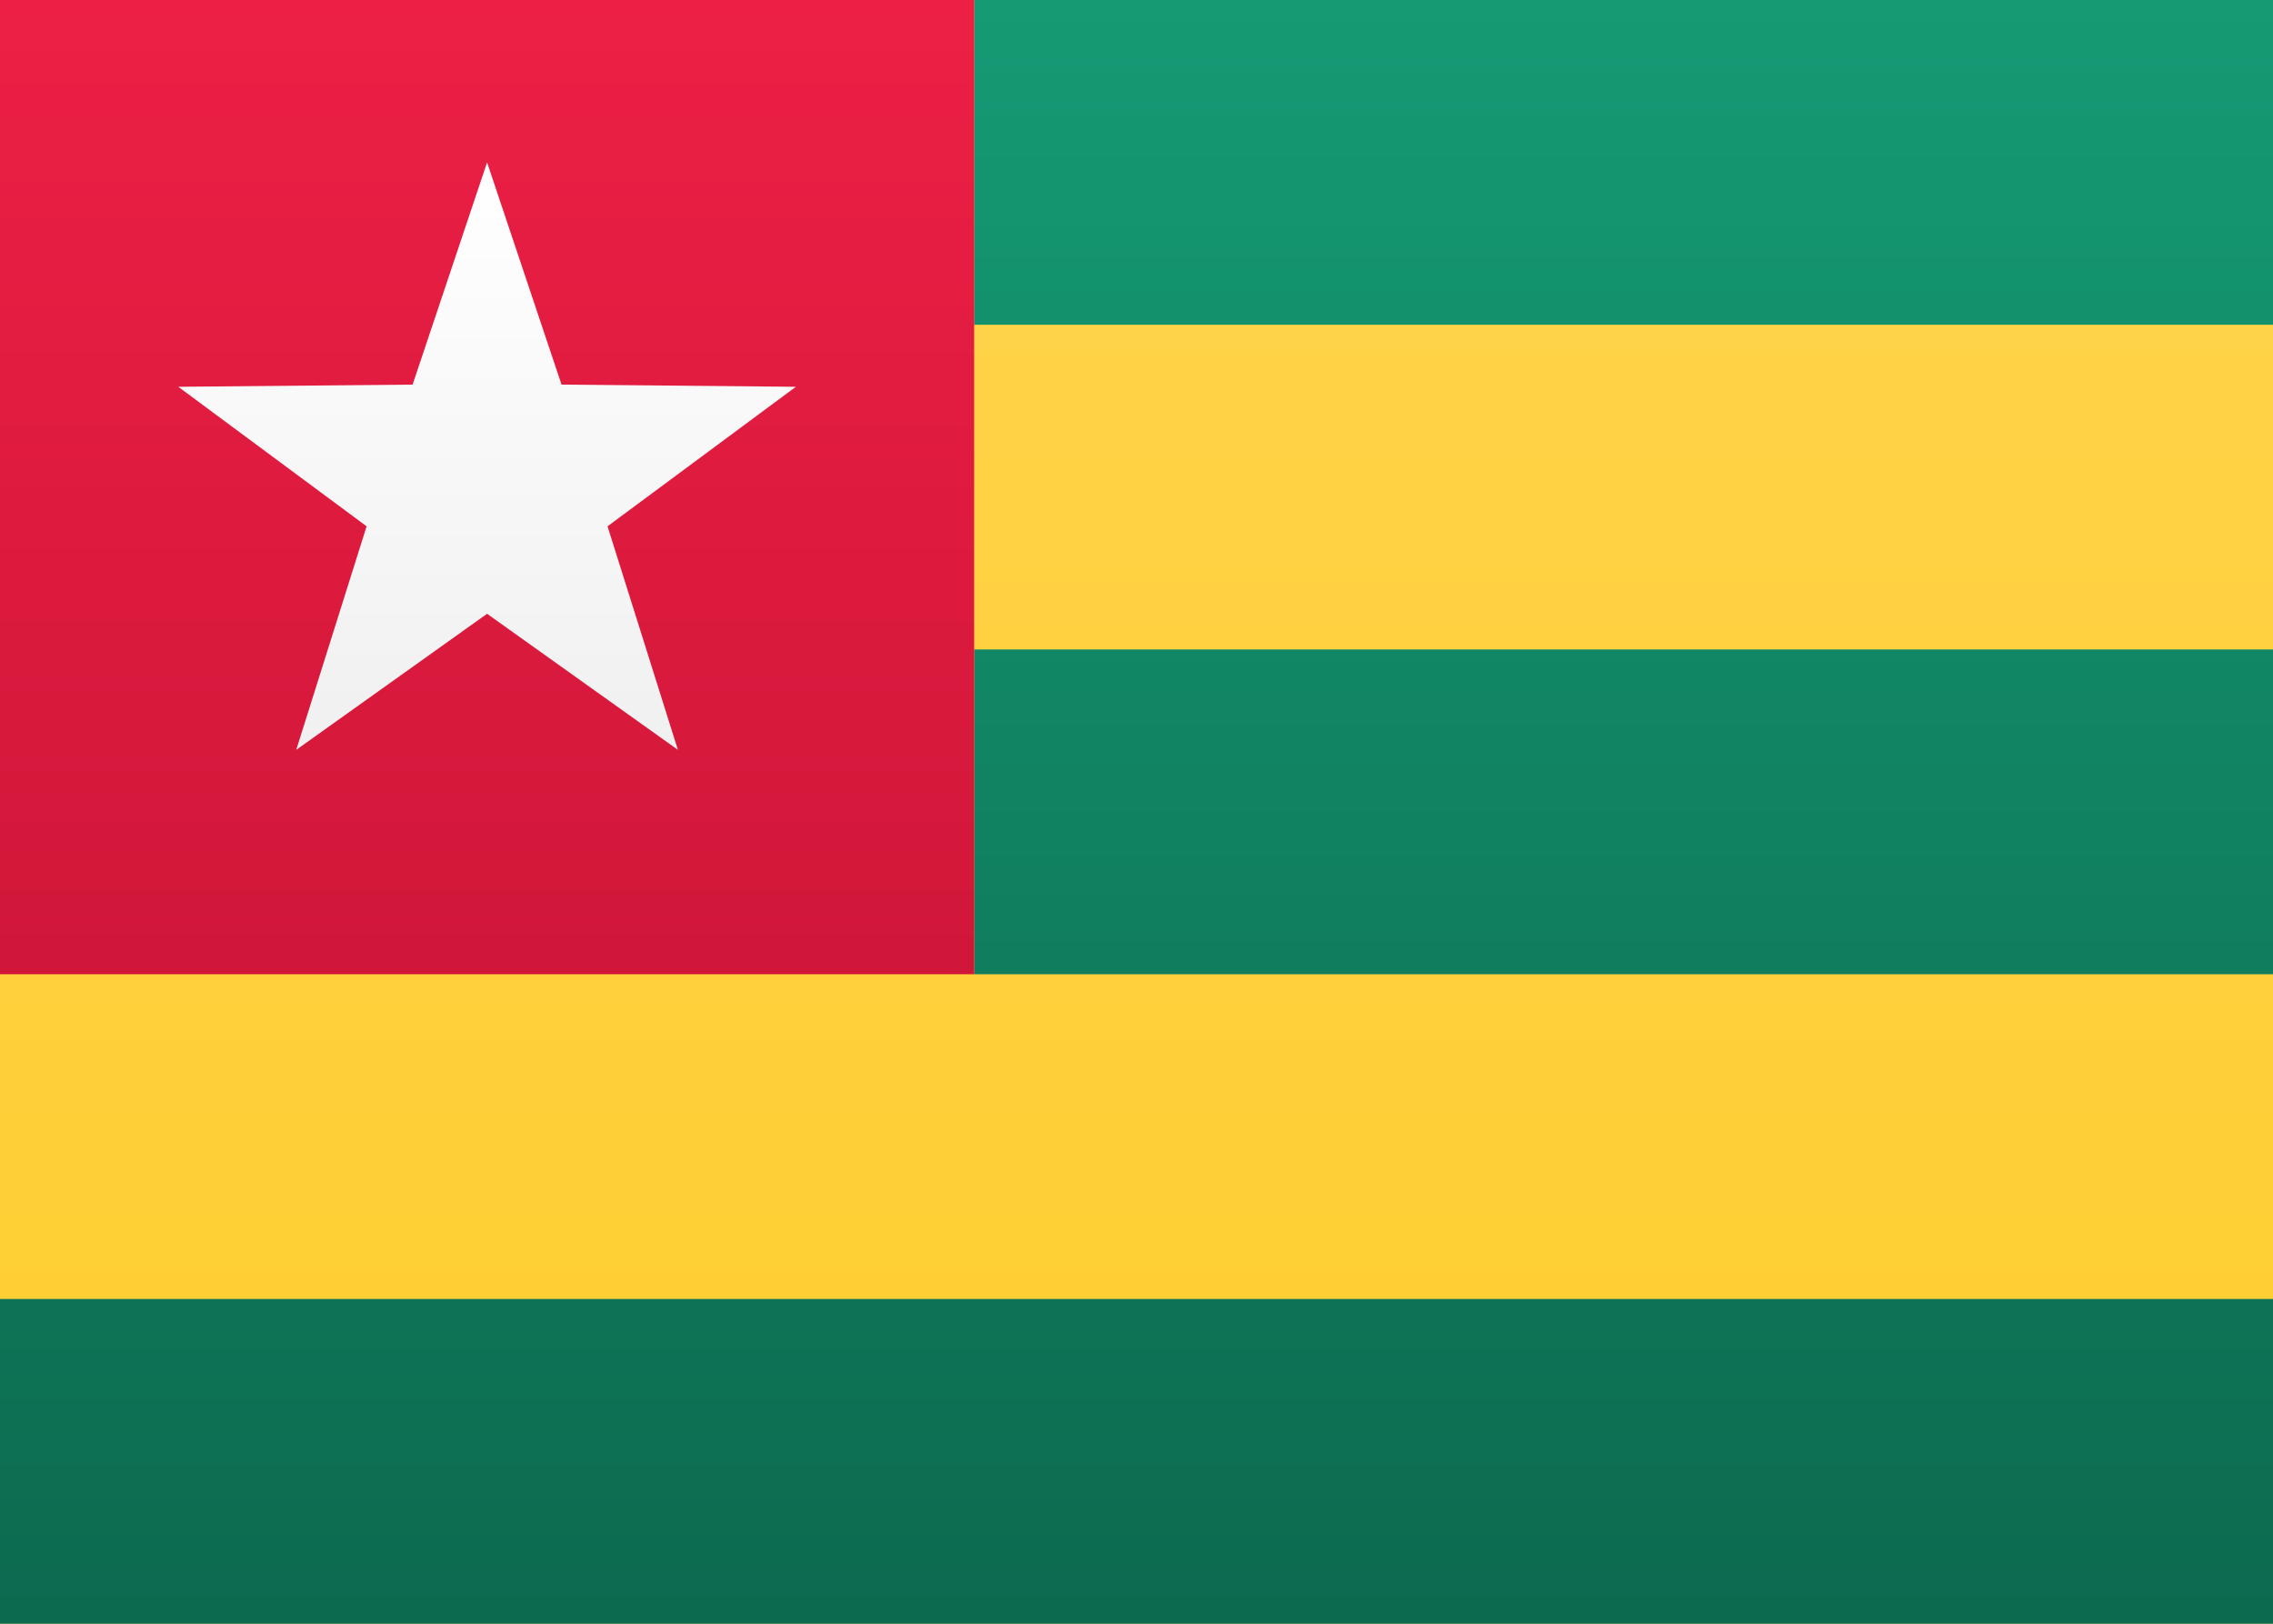
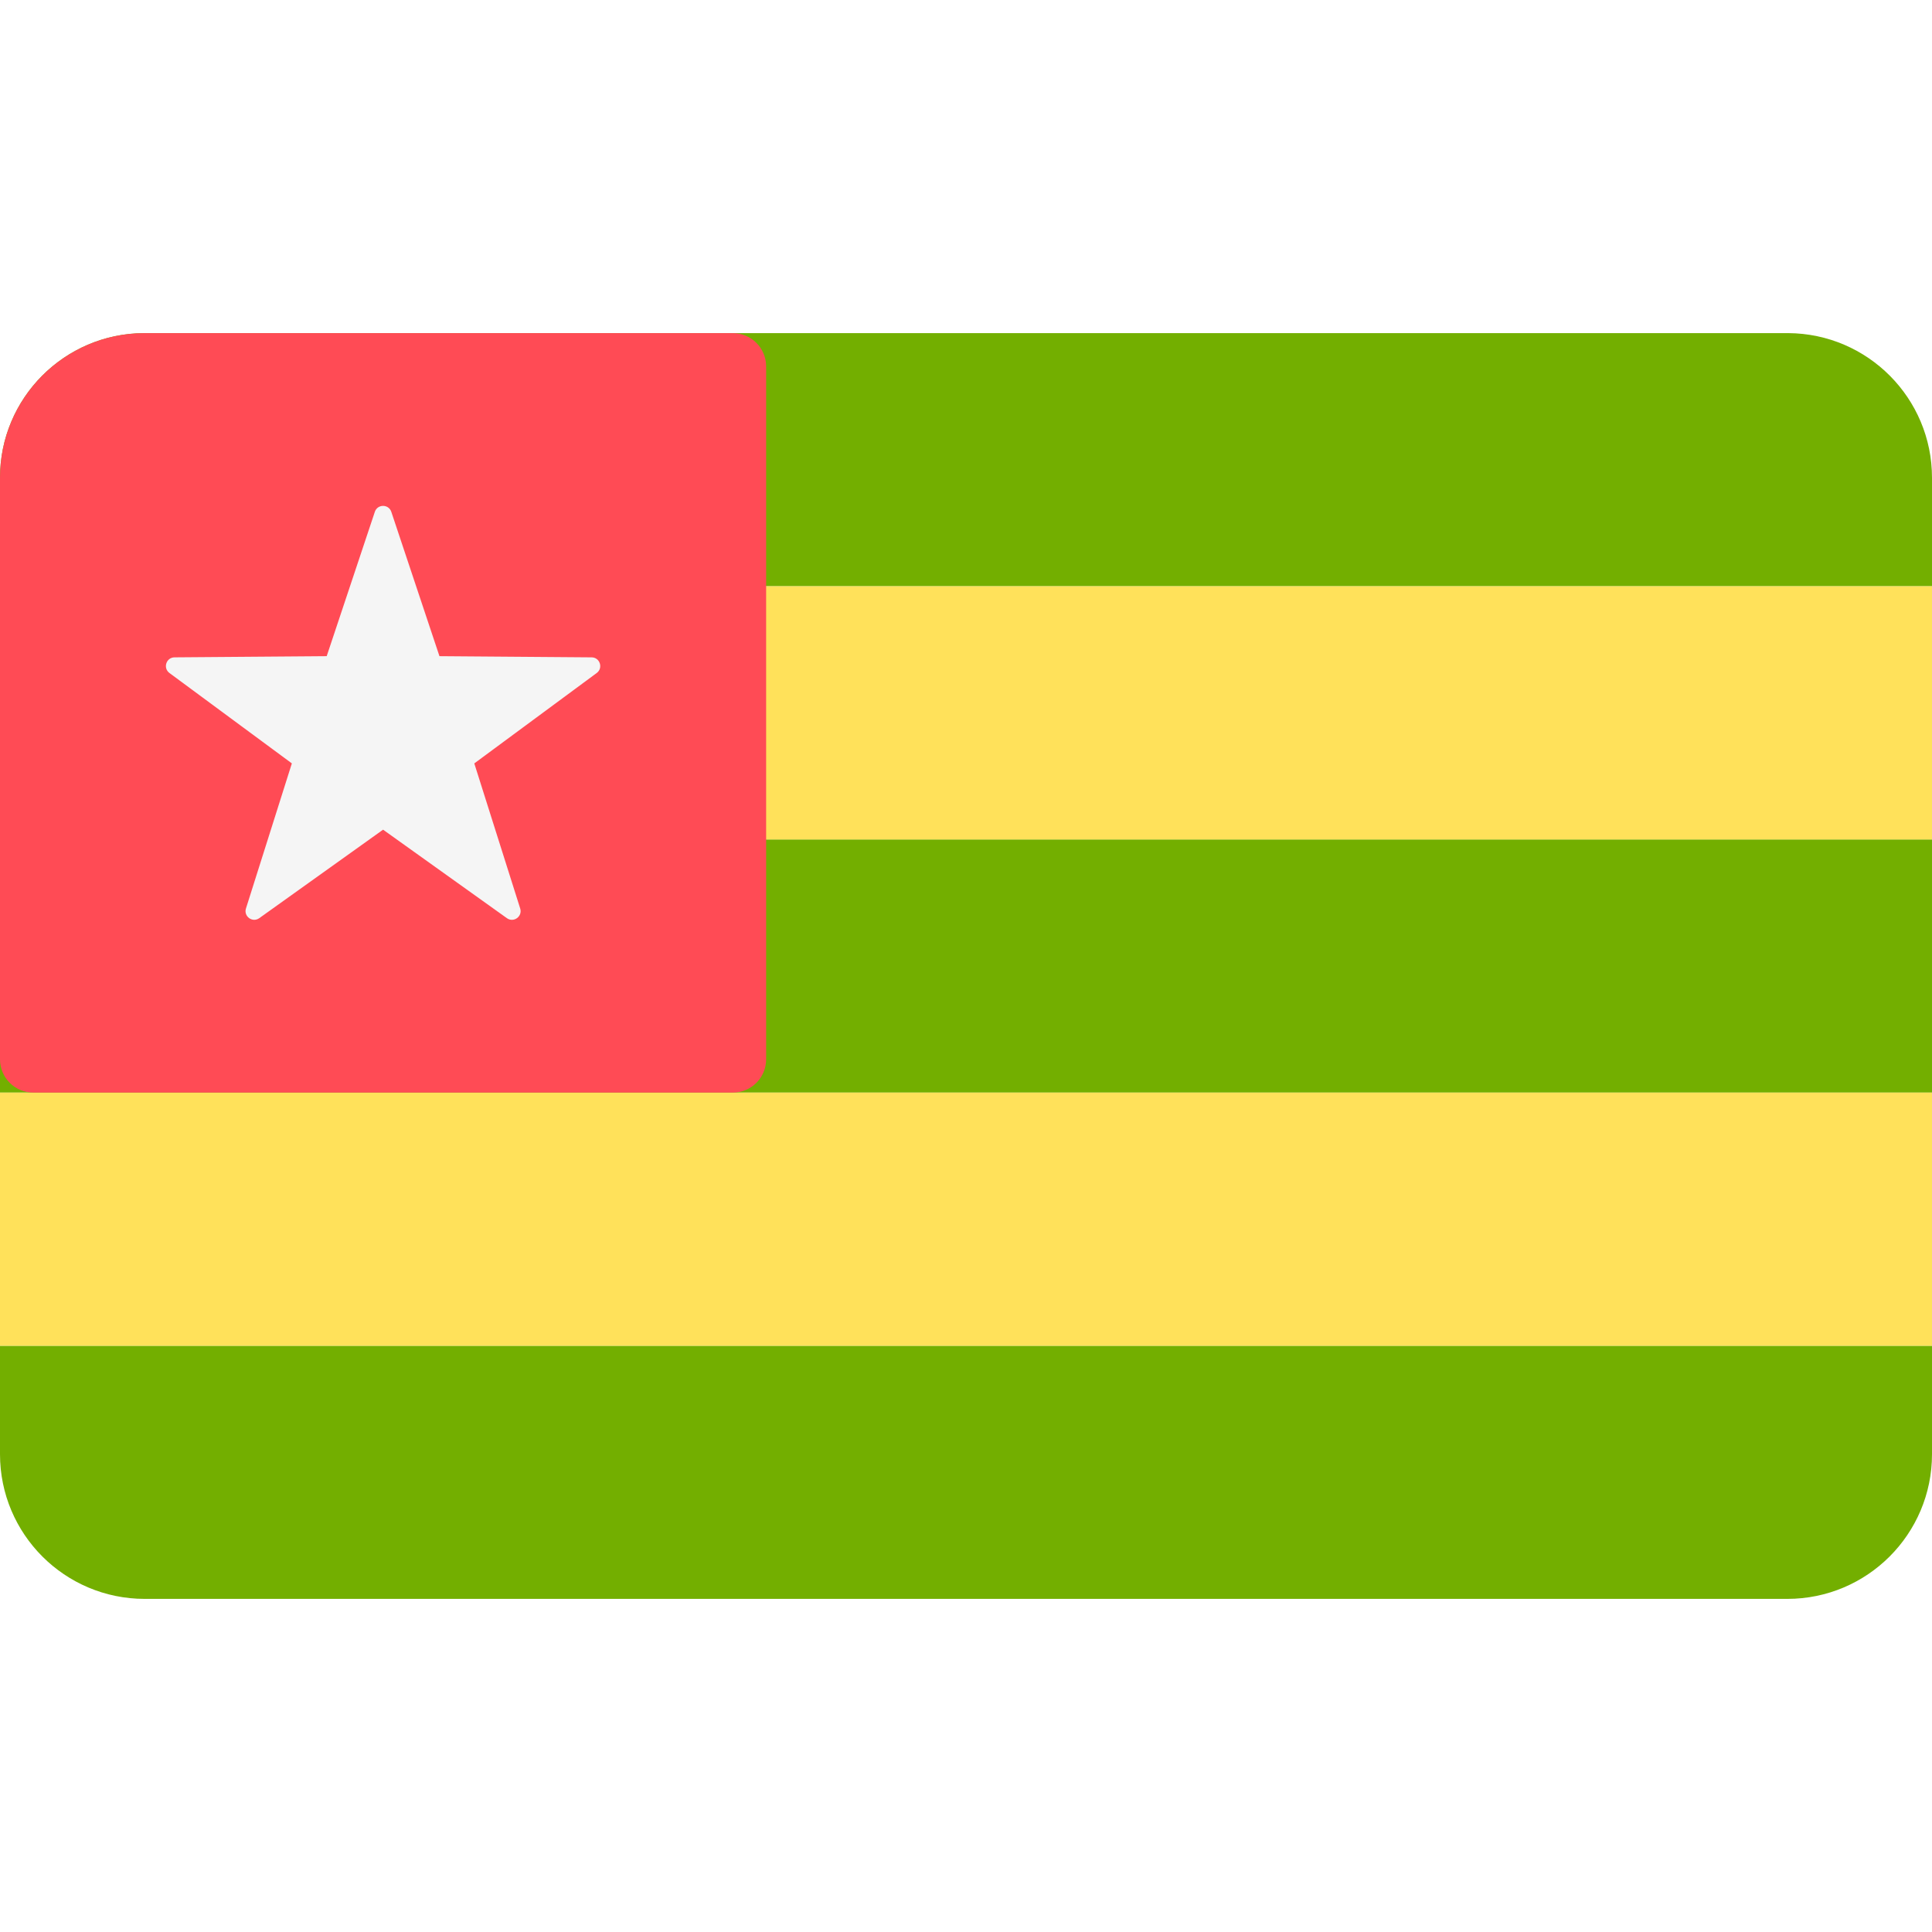
- <svg xmlns="http://www.w3.org/2000/svg" width="21px" height="15px" viewBox="0 0 21 15" version="1.1">
-   <defs>
-     <linearGradient x1="50%" y1="0%" x2="50%" y2="100%" id="linearGradient-1">
-       <stop stop-color="#FFFFFF" offset="0%" />
-       <stop stop-color="#F0F0F0" offset="100%" />
-     </linearGradient>
-     <linearGradient x1="50%" y1="0%" x2="50%" y2="100%" id="linearGradient-2">
-       <stop stop-color="#FFD44D" offset="0%" />
-       <stop stop-color="#FFCD2F" offset="100%" />
-     </linearGradient>
-     <linearGradient x1="50%" y1="0%" x2="50%" y2="100%" id="linearGradient-3">
-       <stop stop-color="#159A74" offset="0%" />
-       <stop stop-color="#0C6A4F" offset="100%" />
-     </linearGradient>
-     <linearGradient x1="50%" y1="0%" x2="50%" y2="100%" id="linearGradient-4">
-       <stop stop-color="#ED1F45" offset="0%" />
-       <stop stop-color="#D01739" offset="100%" />
-     </linearGradient>
-   </defs>
-   <g id="Symbols" stroke="none" stroke-width="1" fill="none" fill-rule="evenodd">
-     <g id="TG">
-       <rect id="FlagBackground" fill="url(#linearGradient-1)" x="0" y="0" width="21" height="15" />
-       <rect id="Mask-Copy" fill="url(#linearGradient-2)" x="0" y="0" width="21" height="15" />
-       <path d="M9,0 L21,0 L21,3 L9,3 L9,0 Z M9,6 L21,6 L21,9 L9,9 L9,6 Z M0,12 L21,12 L21,15 L0,15 L0,12 Z" id="Rectangle-537" fill="url(#linearGradient-3)" />
-       <rect id="Rectangle-1568" fill="url(#linearGradient-4)" x="0" y="0" width="9" height="9" />
-       <polygon id="Star-8" fill="url(#linearGradient-1)" points="4.5 5.67 2.737 6.927 3.387 4.862 1.647 3.573 3.812 3.553 4.5 1.5 5.188 3.553 7.353 3.573 5.613 4.862 6.263 6.927" />
-     </g>
+ <svg xmlns="http://www.w3.org/2000/svg" version="1.1" id="Layer_1" x="0px" y="0px" viewBox="0 0 512 512" style="enable-background:new 0 0 512 512;" xml:space="preserve">
+   <g>
+     <path style="fill:#73AF00;" d="M473.885,88.279H38.115C17.045,88.403,0,105.517,0,126.617v28.75h512v-28.75   C512,105.517,494.955,88.403,473.885,88.279z" />
+     <rect y="222.46" style="fill:#73AF00;" width="512" height="67.09" />
  </g>
+   <rect y="155.37" style="fill:#FFE15A;" width="512" height="67.09" />
+   <path style="fill:#73AF00;" d="M0,385.376c0,21.177,17.167,38.345,38.345,38.345h435.31c21.177,0,38.345-17.167,38.345-38.345  v-28.739H0V385.376z" />
+   <rect y="289.55" style="fill:#FFE15A;" width="512" height="67.09" />
+   <path style="fill:#FF4B55;" d="M8.828,289.548h185.379c4.875,0,8.828-3.953,8.828-8.828V97.107c0-4.875-3.953-8.828-8.828-8.828  H38.115C17.045,88.403,0,105.517,0,126.617v154.102C0,285.596,3.953,289.548,8.828,289.548z" />
+   <path style="fill:#F5F5F5;" d="M99.335,135.639l-12.758,38.252l-40.322,0.312c-2.21,0.018-3.127,2.838-1.348,4.151l32.438,23.954  l-12.163,38.446c-0.666,2.108,1.734,3.851,3.531,2.566l32.806-23.447l32.806,23.448c1.799,1.286,4.199-0.458,3.531-2.566  l-12.163-38.445l32.438-23.954c1.779-1.313,0.862-4.135-1.348-4.151l-40.322-0.312L103.7,135.641  C103,133.543,100.034,133.543,99.335,135.639z" />
+   <g>
+ </g>
+   <g>
+ </g>
+   <g>
+ </g>
+   <g>
+ </g>
+   <g>
+ </g>
+   <g>
+ </g>
+   <g>
+ </g>
+   <g>
+ </g>
+   <g>
+ </g>
+   <g>
+ </g>
+   <g>
+ </g>
+   <g>
+ </g>
+   <g>
+ </g>
+   <g>
+ </g>
+   <g>
+ </g>
</svg>
